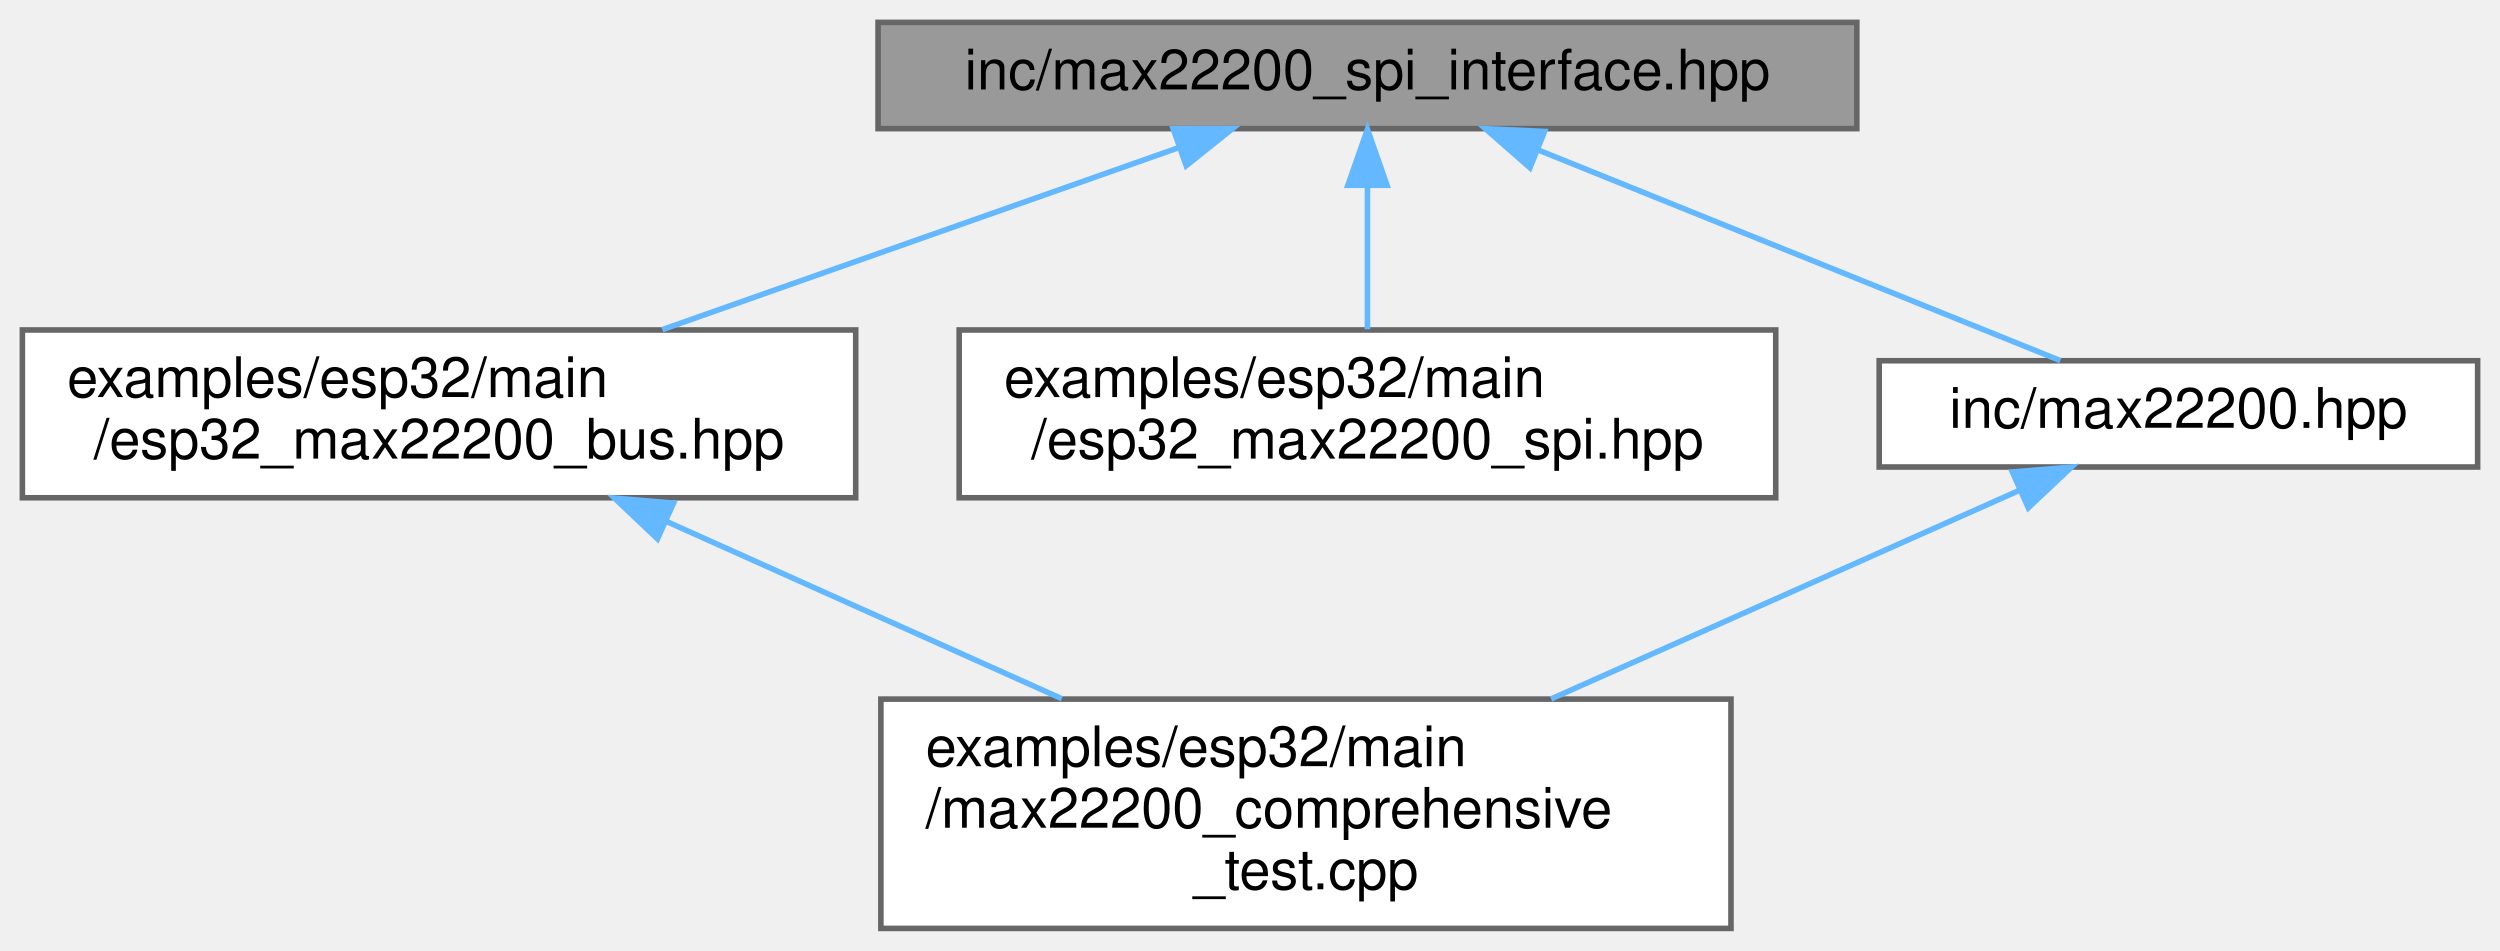
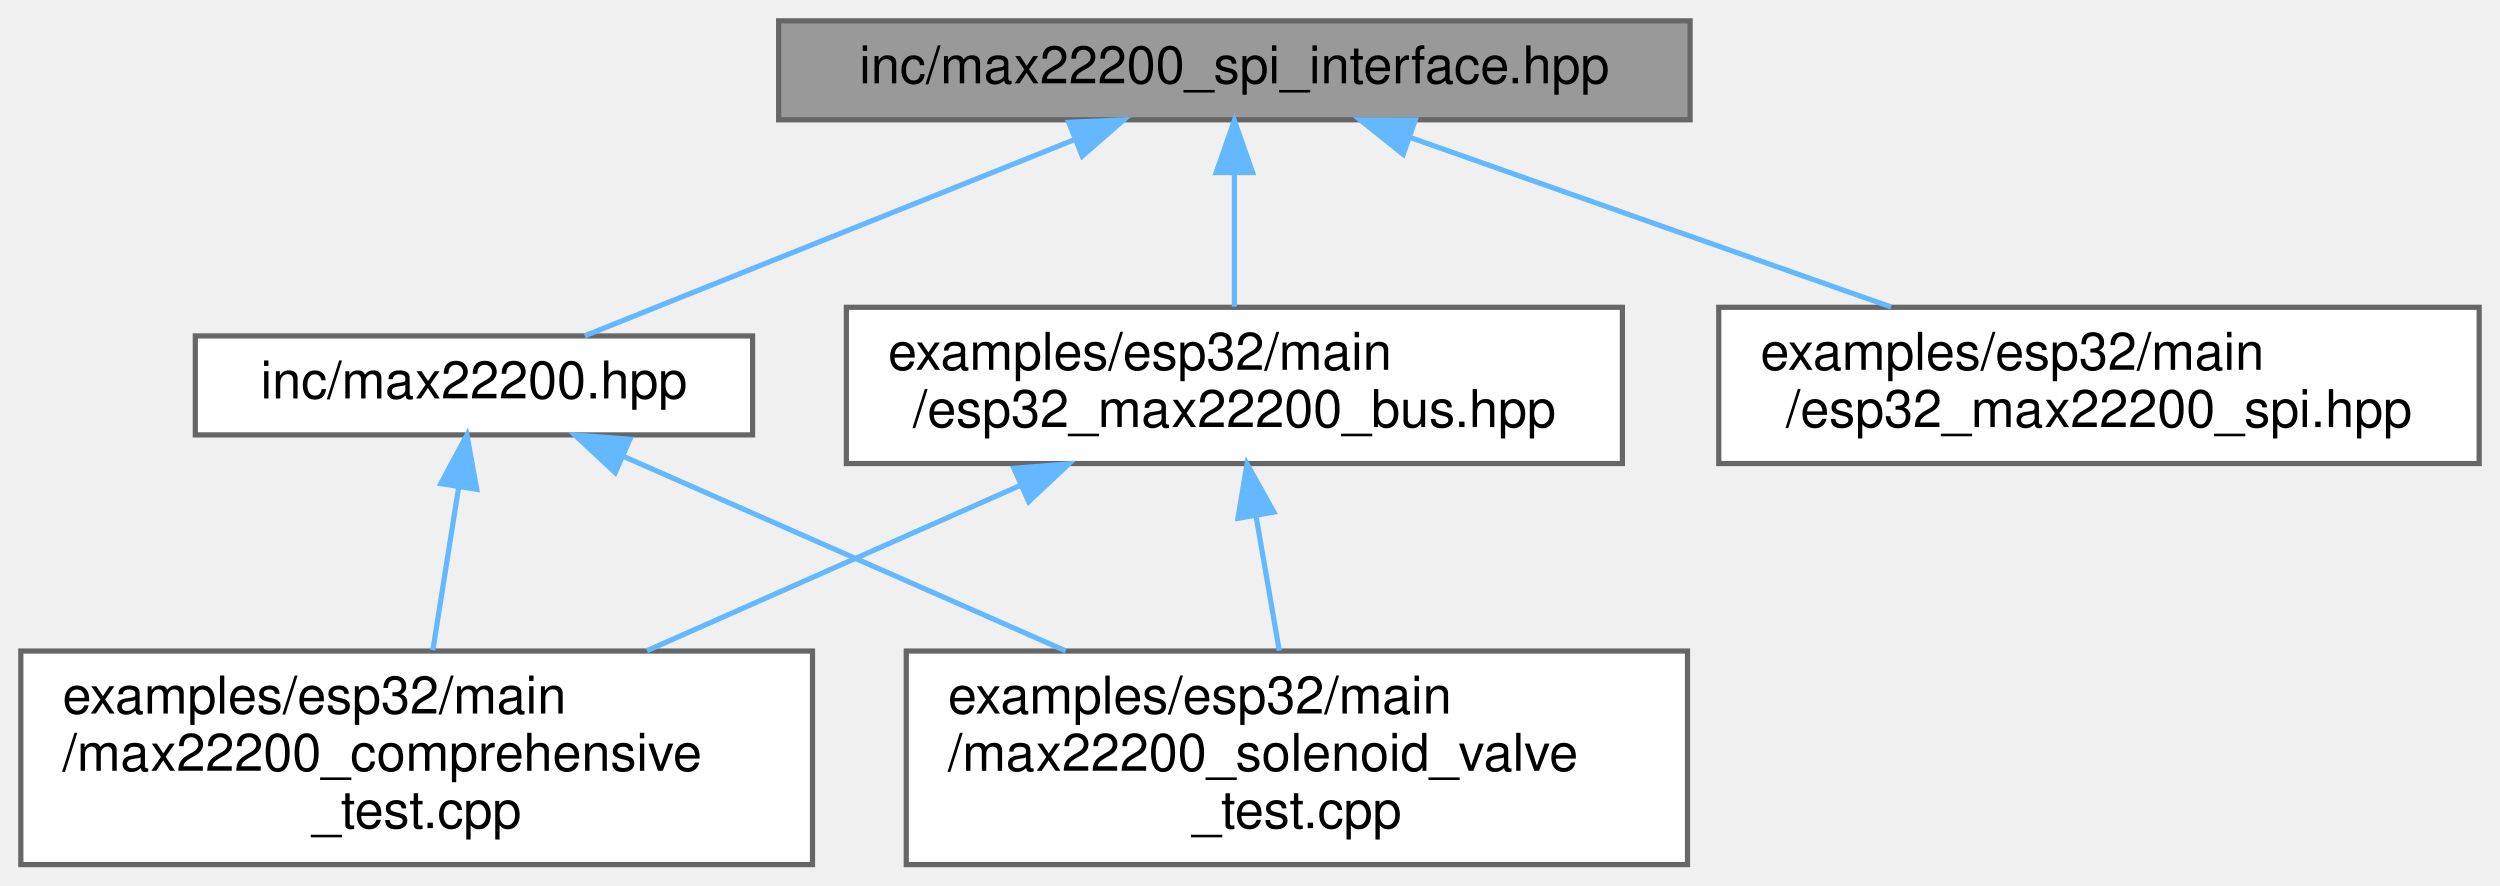
- <svg xmlns="http://www.w3.org/2000/svg" xmlns:xlink="http://www.w3.org/1999/xlink" width="447pt" height="170pt" viewBox="0.00 0.00 447.00 170.00">
+ <svg xmlns="http://www.w3.org/2000/svg" xmlns:xlink="http://www.w3.org/1999/xlink" width="480pt" height="170pt" viewBox="0.00 0.00 480.00 170.00">
  <g id="graph0" class="graph" transform="scale(1 1) rotate(0) translate(4 166)">
    <g id="Node000001" class="node">
      <g id="a_Node000001">
        <a xlink:title="CRTP-based template interface for SPI communication.">
-           <polygon fill="#999999" stroke="#666666" points="328,-162 153,-162 153,-143 328,-143 328,-162" />
-           <text text-anchor="middle" x="240.5" y="-150" font-family="Helvetica,sans-Serif" font-size="10.00">inc/max22200_spi_interface.hpp</text>
+           <polygon fill="#999999" stroke="#666666" points="320.5,-162 145.5,-162 145.5,-143 320.5,-143 320.5,-162" />
+           <text text-anchor="middle" x="233" y="-150" font-family="Helvetica,sans-Serif" font-size="10.00">inc/max22200_spi_interface.hpp</text>
        </a>
      </g>
    </g>
    <g id="Node000002" class="node">
      <g id="a_Node000002">
        <a xlink:href="esp32__max22200__bus_8hpp.html" target="_top" xlink:title="ESP32 SPI transport implementation for MAX22200 driver (header-only)">
-           <polygon fill="white" stroke="#666666" points="149,-107 0,-107 0,-77 149,-77 149,-107" />
-           <text text-anchor="start" x="8" y="-95" font-family="Helvetica,sans-Serif" font-size="10.00">examples/esp32/main</text>
-           <text text-anchor="middle" x="74.5" y="-84" font-family="Helvetica,sans-Serif" font-size="10.00">/esp32_max22200_bus.hpp</text>
+           <polygon fill="white" stroke="#666666" points="307.5,-107 158.5,-107 158.5,-77 307.5,-77 307.5,-107" />
+           <text text-anchor="start" x="166.5" y="-95" font-family="Helvetica,sans-Serif" font-size="10.00">examples/esp32/main</text>
+           <text text-anchor="middle" x="233" y="-84" font-family="Helvetica,sans-Serif" font-size="10.00">/esp32_max22200_bus.hpp</text>
        </a>
      </g>
    </g>
    <g id="edge1_Node000001_Node000002" class="edge">
      <g id="a_edge1_Node000001_Node000002">
        <a xlink:title=" ">
-           <path fill="none" stroke="#63b8ff" d="M206.68,-139.58C179.96,-130.16 142.6,-117 114.41,-107.06" />
-           <polygon fill="#63b8ff" stroke="#63b8ff" points="205.77,-142.97 216.36,-142.99 208.09,-136.37 205.77,-142.97" />
-         </a>
-       </g>
-     </g>
-     <g id="Node000004" class="node">
-       <g id="a_Node000004">
-         <a xlink:href="esp32__max22200__spi_8hpp.html" target="_top" xlink:title="ESP32 SPI transport implementation for MAX22200 driver (header-only)">
-           <polygon fill="white" stroke="#666666" points="313.5,-107 167.5,-107 167.5,-77 313.5,-77 313.5,-107" />
-           <text text-anchor="start" x="175.5" y="-95" font-family="Helvetica,sans-Serif" font-size="10.00">examples/esp32/main</text>
-           <text text-anchor="middle" x="240.5" y="-84" font-family="Helvetica,sans-Serif" font-size="10.00">/esp32_max22200_spi.hpp</text>
-         </a>
-       </g>
-     </g>
-     <g id="edge3_Node000001_Node000004" class="edge">
-       <g id="a_edge3_Node000001_Node000004">
-         <a xlink:title=" ">
-           <path fill="none" stroke="#63b8ff" d="M240.5,-132.65C240.5,-124.36 240.5,-114.78 240.5,-107.11" />
-           <polygon fill="#63b8ff" stroke="#63b8ff" points="237,-132.87 240.5,-142.87 244,-132.87 237,-132.87" />
+           <path fill="none" stroke="#63b8ff" d="M233,-132.65C233,-124.36 233,-114.78 233,-107.11" />
+           <polygon fill="#63b8ff" stroke="#63b8ff" points="229.5,-132.87 233,-142.87 236.5,-132.87 229.5,-132.87" />
        </a>
      </g>
    </g>
    <g id="Node000005" class="node">
      <g id="a_Node000005">
-         <a xlink:href="max22200_8hpp.html" target="_top" xlink:title="Main driver class for MAX22200 octal solenoid and motor driver.">
-           <polygon fill="white" stroke="#666666" points="439,-101.5 332,-101.5 332,-82.5 439,-82.5 439,-101.5" />
-           <text text-anchor="middle" x="385.5" y="-89.5" font-family="Helvetica,sans-Serif" font-size="10.00">inc/max22200.hpp</text>
+         <a xlink:href="esp32__max22200__spi_8hpp.html" target="_top" xlink:title="ESP32 SPI transport implementation for MAX22200 driver (header-only)">
+           <polygon fill="white" stroke="#666666" points="472,-107 326,-107 326,-77 472,-77 472,-107" />
+           <text text-anchor="start" x="334" y="-95" font-family="Helvetica,sans-Serif" font-size="10.00">examples/esp32/main</text>
+           <text text-anchor="middle" x="399" y="-84" font-family="Helvetica,sans-Serif" font-size="10.00">/esp32_max22200_spi.hpp</text>
        </a>
      </g>
    </g>
    <g id="edge4_Node000001_Node000005" class="edge">
      <g id="a_edge4_Node000001_Node000005">
        <a xlink:title=" ">
-           <path fill="none" stroke="#63b8ff" d="M270.91,-139.23C298.93,-127.92 339.79,-111.44 364.39,-101.52" />
-           <polygon fill="#63b8ff" stroke="#63b8ff" points="269.55,-136.01 261.58,-142.99 272.17,-142.5 269.55,-136.01" />
+           <path fill="none" stroke="#63b8ff" d="M266.82,-139.58C293.54,-130.16 330.9,-117 359.09,-107.06" />
+           <polygon fill="#63b8ff" stroke="#63b8ff" points="265.41,-136.37 257.14,-142.99 267.73,-142.97 265.41,-136.37" />
+         </a>
+       </g>
+     </g>
+     <g id="Node000006" class="node">
+       <g id="a_Node000006">
+         <a xlink:href="max22200_8hpp.html" target="_top" xlink:title="Main driver class for MAX22200 octal solenoid and motor driver.">
+           <polygon fill="white" stroke="#666666" points="140.5,-101.5 33.5,-101.5 33.5,-82.5 140.5,-82.5 140.5,-101.5" />
+           <text text-anchor="middle" x="87" y="-89.5" font-family="Helvetica,sans-Serif" font-size="10.00">inc/max22200.hpp</text>
+         </a>
+       </g>
+     </g>
+     <g id="edge5_Node000001_Node000006" class="edge">
+       <g id="a_edge5_Node000001_Node000006">
+         <a xlink:title=" ">
+           <path fill="none" stroke="#63b8ff" d="M202.38,-139.23C174.16,-127.92 133.03,-111.44 108.26,-101.52" />
+           <polygon fill="#63b8ff" stroke="#63b8ff" points="201.19,-142.52 211.77,-142.99 203.79,-136.03 201.19,-142.52" />
        </a>
      </g>
    </g>
    <g id="Node000003" class="node">
      <g id="a_Node000003">
-         <a xlink:href="max22200__comprehensive__test_8cpp.html" target="_top" xlink:title="Comprehensive test suite for MAX22200 driver on ESP32-C6.">
-           <polygon fill="white" stroke="#666666" points="305.5,-41 153.5,-41 153.5,0 305.5,0 305.5,-41" />
-           <text text-anchor="start" x="161.5" y="-29" font-family="Helvetica,sans-Serif" font-size="10.00">examples/esp32/main</text>
-           <text text-anchor="start" x="161.5" y="-18" font-family="Helvetica,sans-Serif" font-size="10.00">/max22200_comprehensive</text>
-           <text text-anchor="middle" x="229.5" y="-7" font-family="Helvetica,sans-Serif" font-size="10.00">_test.cpp</text>
+         <a xlink:href="max22200__comprehensive__test_8cpp.html" target="_top" xlink:title="Comprehensive test suite for MAX22200 driver on ESP32.">
+           <polygon fill="white" stroke="#666666" points="152,-41 0,-41 0,0 152,0 152,-41" />
+           <text text-anchor="start" x="8" y="-29" font-family="Helvetica,sans-Serif" font-size="10.00">examples/esp32/main</text>
+           <text text-anchor="start" x="8" y="-18" font-family="Helvetica,sans-Serif" font-size="10.00">/max22200_comprehensive</text>
+           <text text-anchor="middle" x="76" y="-7" font-family="Helvetica,sans-Serif" font-size="10.00">_test.cpp</text>
        </a>
      </g>
    </g>
    <g id="edge2_Node000002_Node000003" class="edge">
      <g id="a_edge2_Node000002_Node000003">
        <a xlink:title=" ">
-           <path fill="none" stroke="#63b8ff" d="M115.15,-72.77C136.89,-63.02 163.67,-51.02 185.85,-41.07" />
-           <polygon fill="#63b8ff" stroke="#63b8ff" points="113.56,-69.65 105.87,-76.94 116.42,-76.04 113.56,-69.65" />
+           <path fill="none" stroke="#63b8ff" d="M191.82,-72.77C169.8,-63.02 142.68,-51.02 120.22,-41.07" />
+           <polygon fill="#63b8ff" stroke="#63b8ff" points="190.67,-76.09 201.23,-76.94 193.5,-69.69 190.67,-76.09" />
        </a>
      </g>
    </g>
-     <g id="edge5_Node000005_Node000003" class="edge">
-       <g id="a_edge5_Node000005_Node000003">
+     <g id="Node000004" class="node">
+       <g id="a_Node000004">
+         <a xlink:href="max22200__solenoid__valve__test_8cpp.html" target="_top" xlink:title="Dedicated solenoid/valve test for MAX22200 driver on ESP32.">
+           <polygon fill="white" stroke="#666666" points="320,-41 170,-41 170,0 320,0 320,-41" />
+           <text text-anchor="start" x="178" y="-29" font-family="Helvetica,sans-Serif" font-size="10.00">examples/esp32/main</text>
+           <text text-anchor="start" x="178" y="-18" font-family="Helvetica,sans-Serif" font-size="10.00">/max22200_solenoid_valve</text>
+           <text text-anchor="middle" x="245" y="-7" font-family="Helvetica,sans-Serif" font-size="10.00">_test.cpp</text>
+         </a>
+       </g>
+     </g>
+     <g id="edge3_Node000002_Node000004" class="edge">
+       <g id="a_edge3_Node000002_Node000004">
        <a xlink:title=" ">
-           <path fill="none" stroke="#63b8ff" d="M357.02,-78.31C333.64,-67.89 300.13,-52.97 273.33,-41.03" />
-           <polygon fill="#63b8ff" stroke="#63b8ff" points="355.81,-81.61 366.37,-82.48 358.66,-75.21 355.81,-81.61" />
+           <path fill="none" stroke="#63b8ff" d="M237.16,-66.91C238.62,-58.47 240.23,-49.1 241.62,-41.07" />
+           <polygon fill="#63b8ff" stroke="#63b8ff" points="233.68,-66.49 235.43,-76.94 240.58,-67.68 233.68,-66.49" />
+         </a>
+       </g>
+     </g>
+     <g id="edge6_Node000006_Node000003" class="edge">
+       <g id="a_edge6_Node000006_Node000003">
+         <a xlink:title=" ">
+           <path fill="none" stroke="#63b8ff" d="M84.05,-72.38C82.53,-62.74 80.66,-50.96 79.11,-41.17" />
+           <polygon fill="#63b8ff" stroke="#63b8ff" points="80.63,-73.15 85.65,-82.48 87.54,-72.05 80.63,-73.15" />
+         </a>
+       </g>
+     </g>
+     <g id="edge7_Node000006_Node000004" class="edge">
+       <g id="a_edge7_Node000006_Node000004">
+         <a xlink:title=" ">
+           <path fill="none" stroke="#63b8ff" d="M115.53,-78.45C139.23,-68.03 173.34,-53.02 200.61,-41.03" />
+           <polygon fill="#63b8ff" stroke="#63b8ff" points="114.12,-75.25 106.37,-82.48 116.94,-81.66 114.12,-75.25" />
        </a>
      </g>
    </g>
  </g>
</svg>
